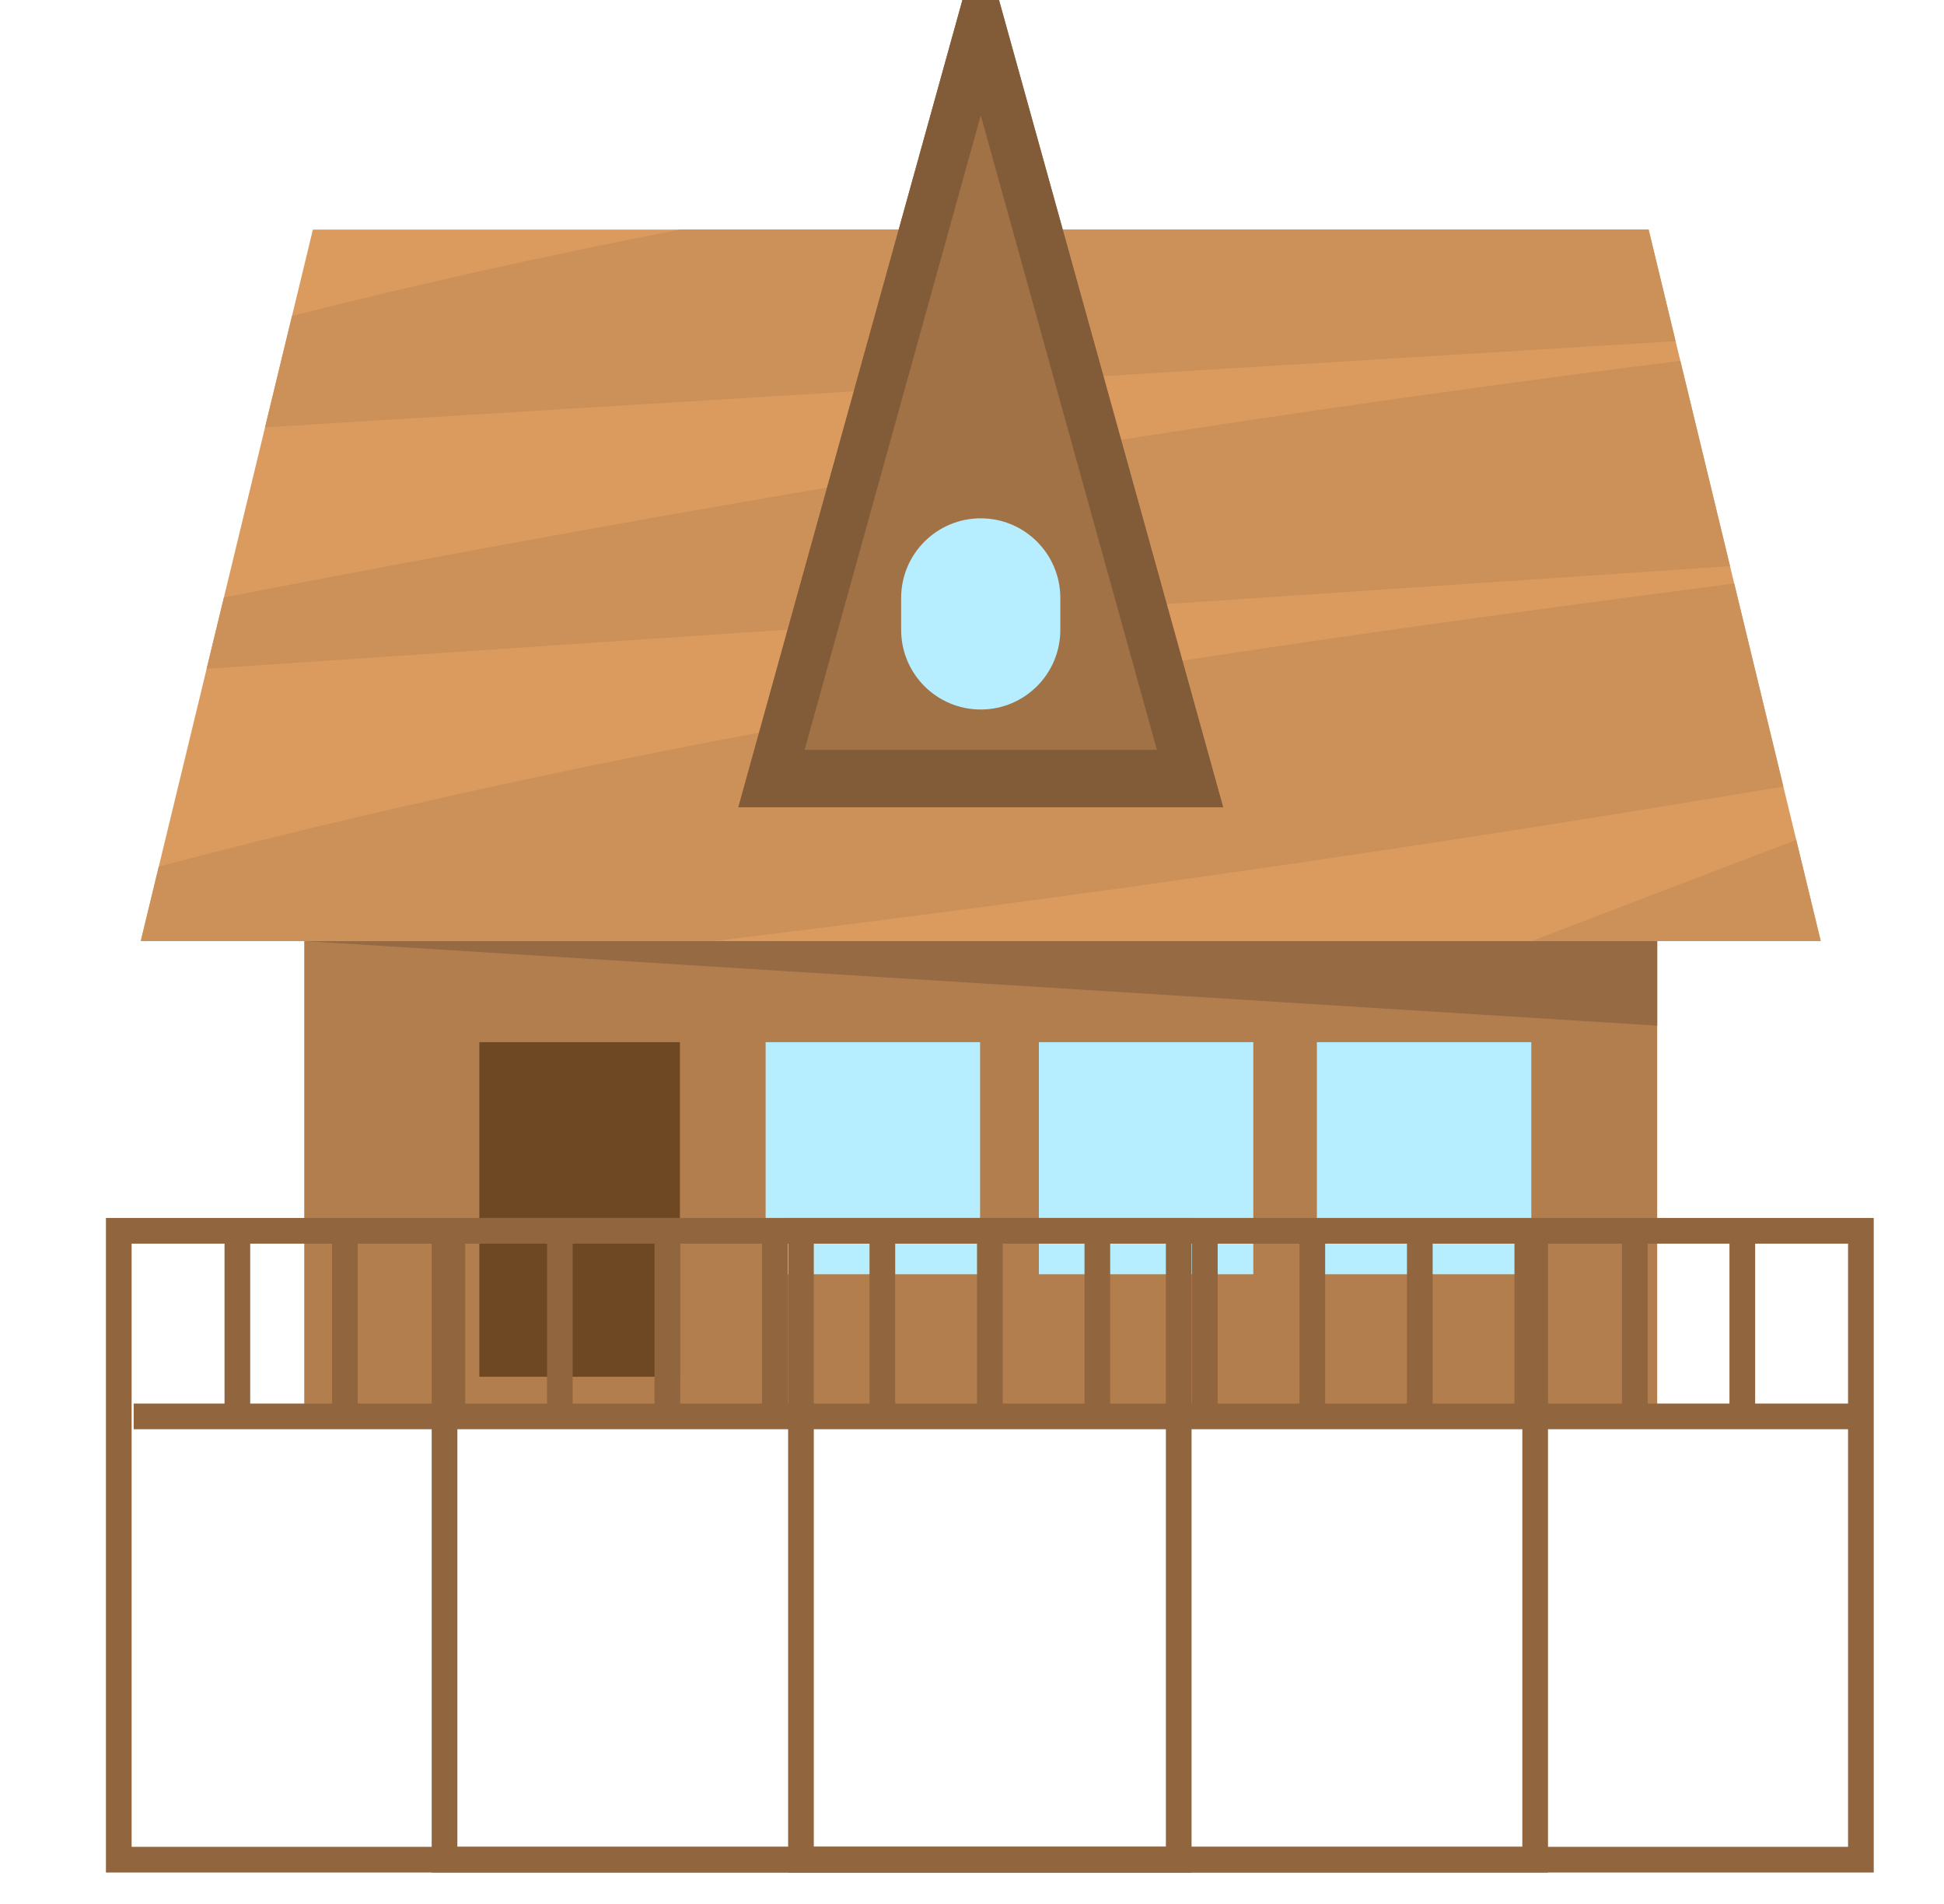
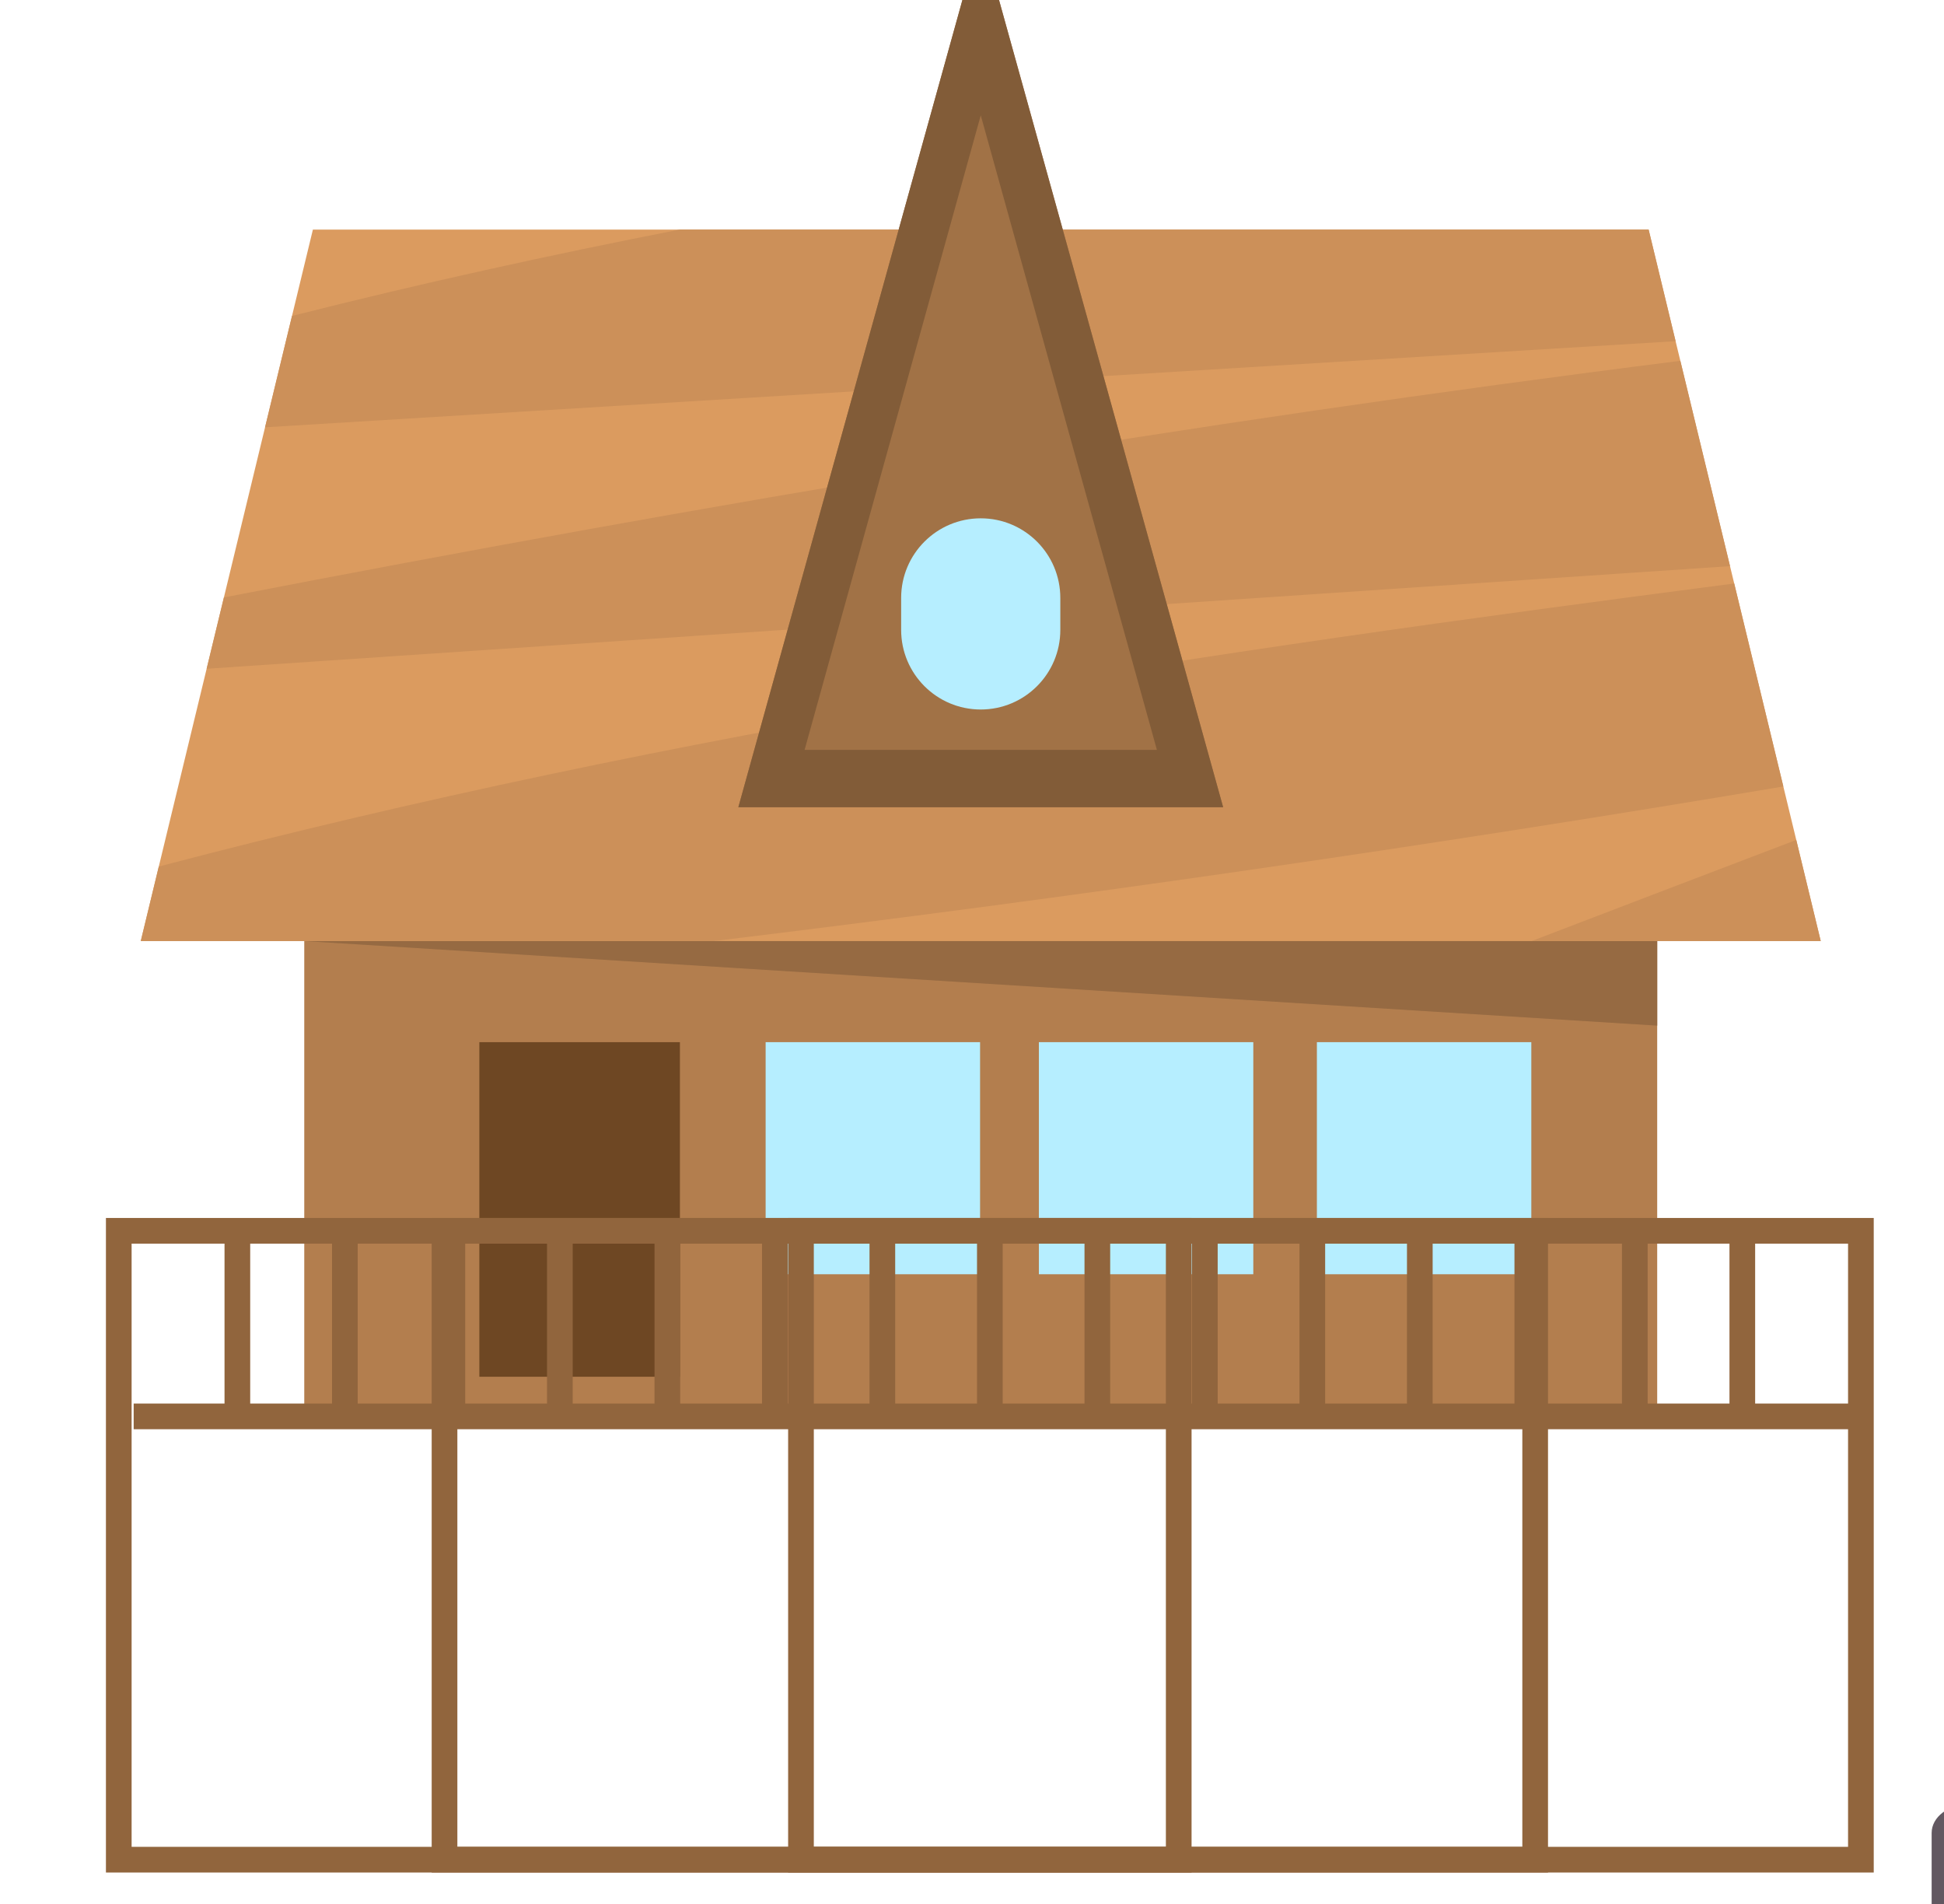
<svg xmlns="http://www.w3.org/2000/svg" height="741" viewBox="0 0 757 741" width="757">
  <path d="m118.48 276.22h526.84v274.78h-526.84z" fill="#b37e4e" />
  <path d="m186.66 405.73h78.1v130.26h-78.1z" fill="#6e4723" />
  <path d="m645.33 276.22h-526.85v90.15l526.85 32.93z" fill="#966a42" />
  <path d="m709 366.37h-654.19l67.03-276.98h520.13z" fill="#db9b5f" />
  <path d="m675.31 227.16c-205.86 26.7-411.85 57.14-613.48 110.2l-7 29h223.26q208.64-25.25 416.35-60.17z" fill="#cc9059" />
  <path d="m709 366.37-9.53-39.37c-34.47 13.1-68.73 26.24-103.06 39.37z" fill="#cc9059" />
  <path d="m673.68 220.41-19.35-79.94c-189.73 23.86-378.76 55.61-567.14 92.12l-6.72 27.77z" fill="#cc9059" />
  <path d="m103.21 166.36 549.27-33.53-10.48-43.44h-377.36c-50.54 9.87-100.87 20.94-150.93 33.61z" fill="#cc9059" />
  <path d="m374.77 0-87.26 314.27h188.79l-87.26-314.27z" fill="#a17246" />
  <path d="m476.3 314.27-87.3-314.27h-14.23l-87.26 314.27zm-94.39-269.38 68.59 247.05h-137.19z" fill="#825c38" />
  <path d="m298.14 405.73h83.5v90.35h-83.5z" fill="#b6eeff" />
  <path d="m404.54 405.73h83.5v90.35h-83.5z" fill="#b6eeff" />
  <path d="m512.8 405.73h83.5v90.35h-83.5z" fill="#b6eeff" />
  <rect fill="#b6eeff" height="74.43" rx="30.99" width="61.98" x="350.91" y="201.79" />
  <g fill="none" stroke="#91653d" stroke-miterlimit="10" stroke-width="10">
    <path d="m46.25 479.17h678.39v244.83h-678.39z" />
    <path d="m173.1 479.17h424.7v244.83h-424.7z" />
    <path d="m311.9 479.17h147.1v244.83h-147.1z" />
    <path d="m52.05 551.42h672.59" />
    <path d="m92.43 479.45v71.97" />
    <path d="m134.29 479.45v71.97" />
    <path d="m176.15 479.45v71.97" />
    <path d="m218.01 479.45v71.97" />
    <path d="m259.87 479.45v71.97" />
    <path d="m301.73 479.45v71.97" />
    <path d="m343.59 479.45v71.97" />
    <path d="m385.45 479.45v71.97" />
    <path d="m427.31 479.45v71.97" />
    <path d="m469.17 479.45v71.97" />
    <path d="m511.02 479.45v71.97" />
    <path d="m552.88 479.45v71.97" />
    <path d="m594.74 479.45v71.97" />
    <path d="m636.6 479.45v71.97" />
    <path d="m678.46 479.45v71.97" />
  </g>
+   <path d="m1387.19 702.35h-620.19c-8.18 0-14.81 5-14.81 11.23v28.65h649.81v-28.65c0-6.2-6.63-11.23-14.81-11.23z" fill="#625861" />
</svg>
